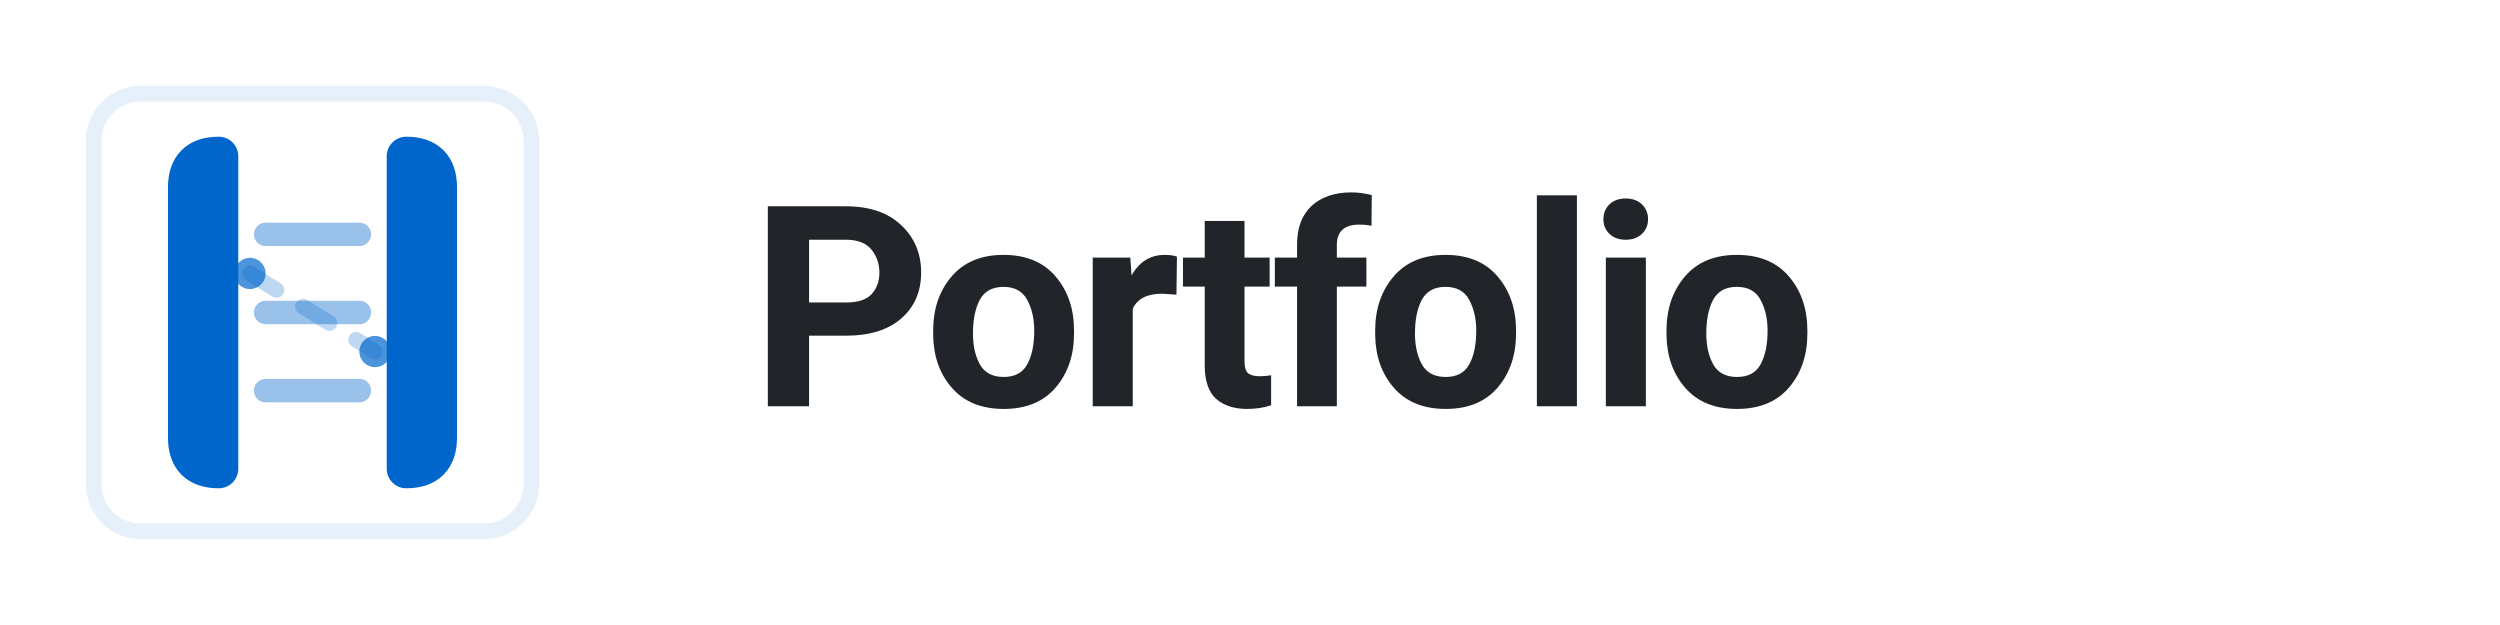
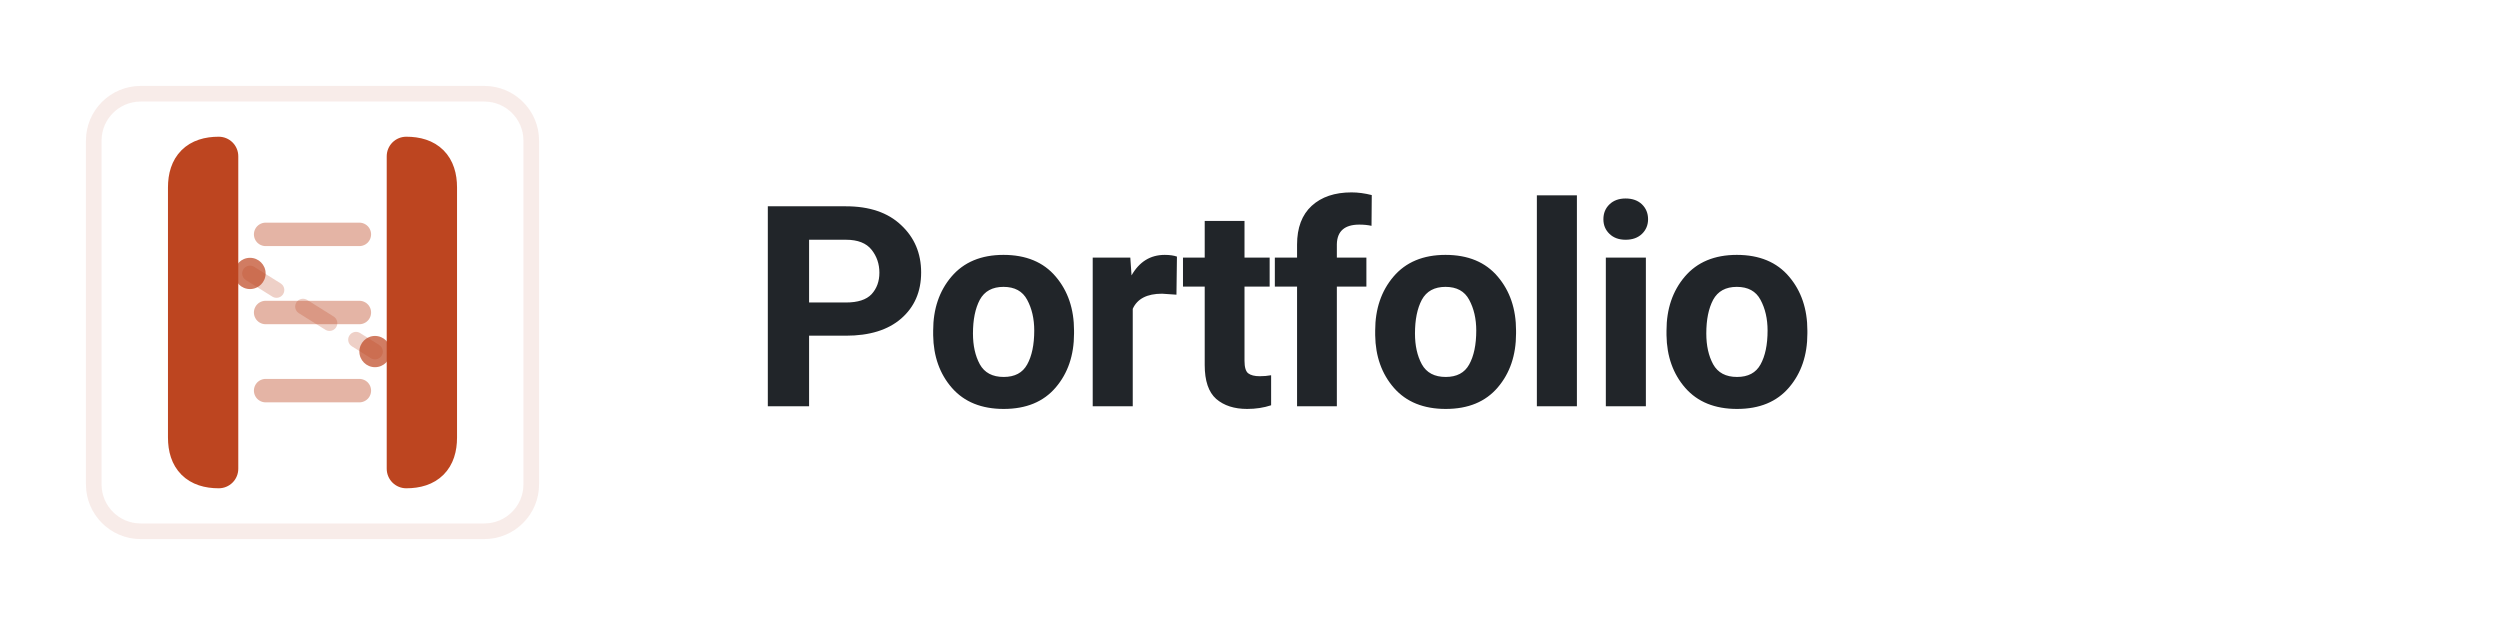
<svg xmlns="http://www.w3.org/2000/svg" width="160" height="40" viewBox="0 0 160 40" fill="none">
  <g>
-     <rect x="6" y="6" width="28" height="28" rx="3" stroke="rgba(0, 102, 204, 0.1)" stroke-width="1" fill="none" />
-     <path d="M14 10 L14 30 M14 10 Q12 10 12 12 L12 28 Q12 30 14 30" stroke="#0066cc" stroke-width="2.5" fill="none" stroke-linecap="round" stroke-linejoin="round" />
-     <path d="M26 10 L26 30 M26 10 Q28 10 28 12 L28 28 Q28 30 26 30" stroke="#0066cc" stroke-width="2.5" fill="none" stroke-linecap="round" stroke-linejoin="round" />
-     <line x1="17" y1="15" x2="23" y2="15" stroke="rgba(0, 102, 204, 0.4)" stroke-width="1.5" stroke-linecap="round" />
-     <line x1="17" y1="20" x2="23" y2="20" stroke="rgba(0, 102, 204, 0.4)" stroke-width="1.5" stroke-linecap="round" />
-     <line x1="17" y1="25" x2="23" y2="25" stroke="rgba(0, 102, 204, 0.4)" stroke-width="1.5" stroke-linecap="round" />
-     <circle cx="16" cy="17.5" r="1" fill="#0066cc" opacity="0.7" />
-     <circle cx="24" cy="22.5" r="1" fill="#0066cc" opacity="0.7" />
-     <line x1="16" y1="17.5" x2="24" y2="22.5" stroke="rgba(0, 102, 204, 0.25)" stroke-width="1" stroke-dasharray="2,2" stroke-linecap="round" />
+     <rect x="6" y="6" width="28" height="28" rx="3" stroke="rgba(189, 69, 32, 0.1)" stroke-width="1" fill="none" />
+     <path d="M14 10 L14 30 M14 10 Q12 10 12 12 L12 28 Q12 30 14 30" stroke="#bd4520" stroke-width="2.5" fill="none" stroke-linecap="round" stroke-linejoin="round" />
+     <path d="M26 10 L26 30 M26 10 Q28 10 28 12 L28 28 Q28 30 26 30" stroke="#bd4520" stroke-width="2.5" fill="none" stroke-linecap="round" stroke-linejoin="round" />
+     <line x1="17" y1="15" x2="23" y2="15" stroke="rgba(189, 69, 32, 0.4)" stroke-width="1.5" stroke-linecap="round" />
+     <line x1="17" y1="20" x2="23" y2="20" stroke="rgba(189, 69, 32, 0.4)" stroke-width="1.5" stroke-linecap="round" />
+     <line x1="17" y1="25" x2="23" y2="25" stroke="rgba(189, 69, 32, 0.4)" stroke-width="1.5" stroke-linecap="round" />
+     <circle cx="16" cy="17.5" r="1" fill="#bd4520" opacity="0.7" />
+     <circle cx="24" cy="22.5" r="1" fill="#bd4520" opacity="0.7" />
+     <line x1="16" y1="17.5" x2="24" y2="22.5" stroke="rgba(189, 69, 32, 0.25)" stroke-width="1" stroke-dasharray="2,2" stroke-linecap="round" />
  </g>
  <text x="48" y="26" font-family="-apple-system, BlinkMacSystemFont, 'Segoe UI', 'Roboto', 'Oxygen', 'Ubuntu', 'Cantarell', 'Fira Sans', 'Droid Sans', 'Helvetica Neue', sans-serif" font-size="18" font-weight="600" fill="#212529" letter-spacing="-0.02em">Portfolio</text>
</svg>
